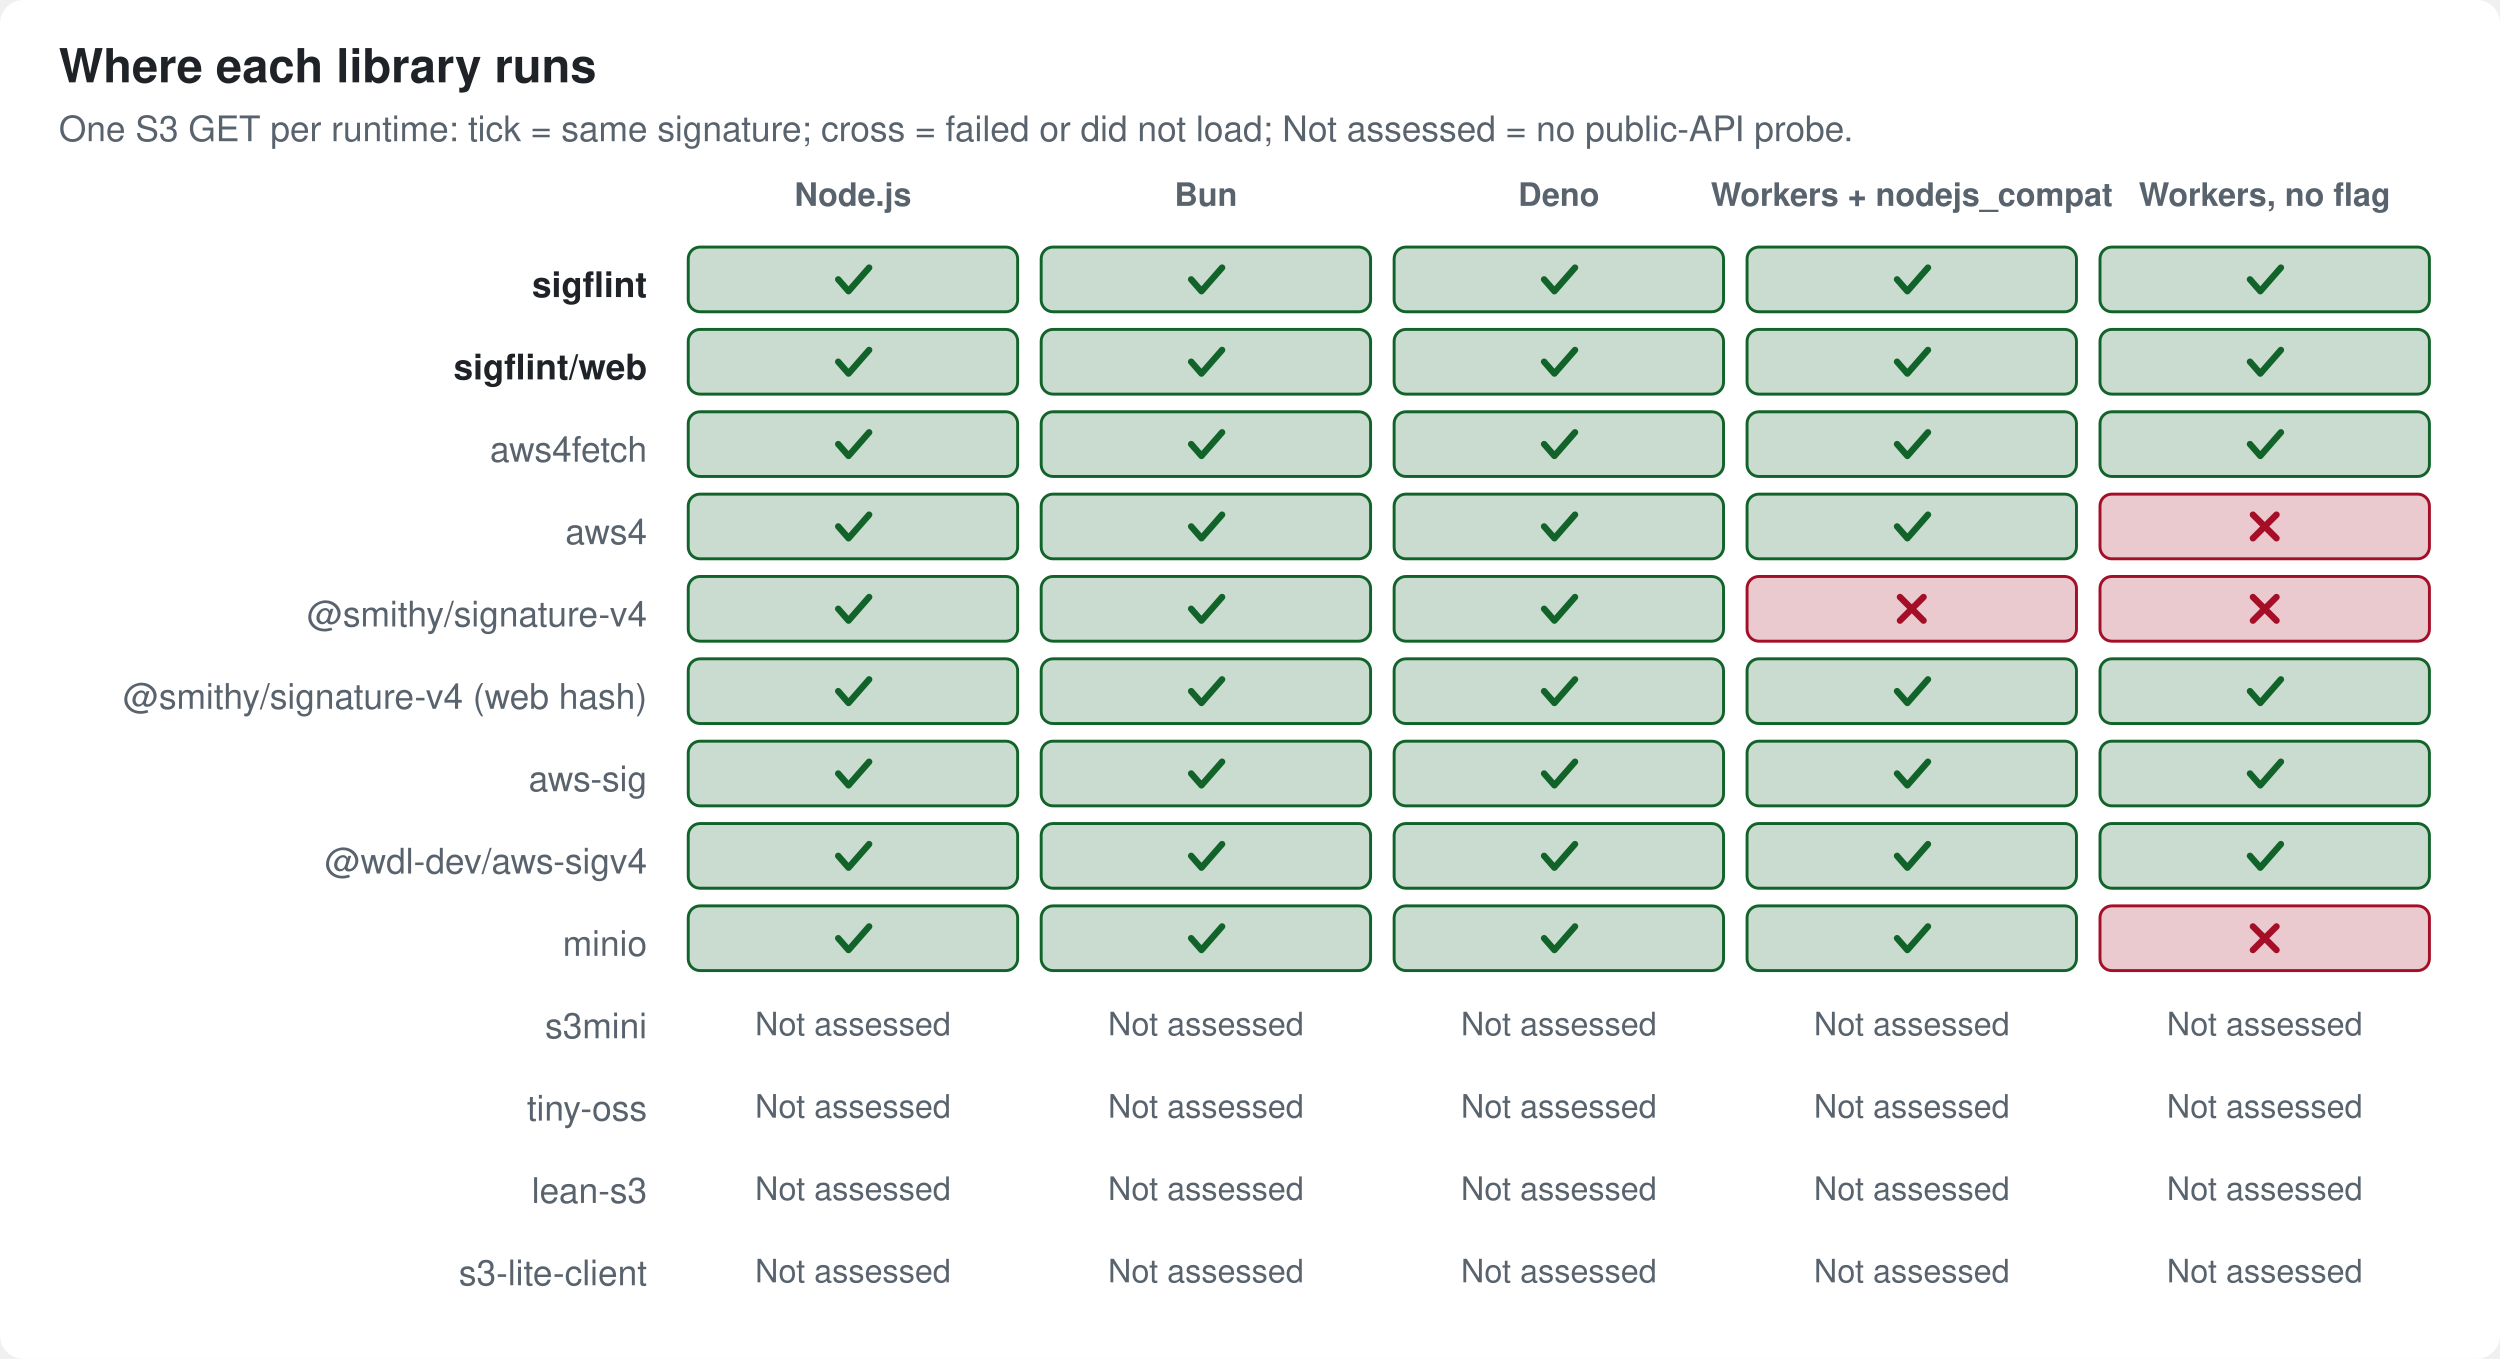
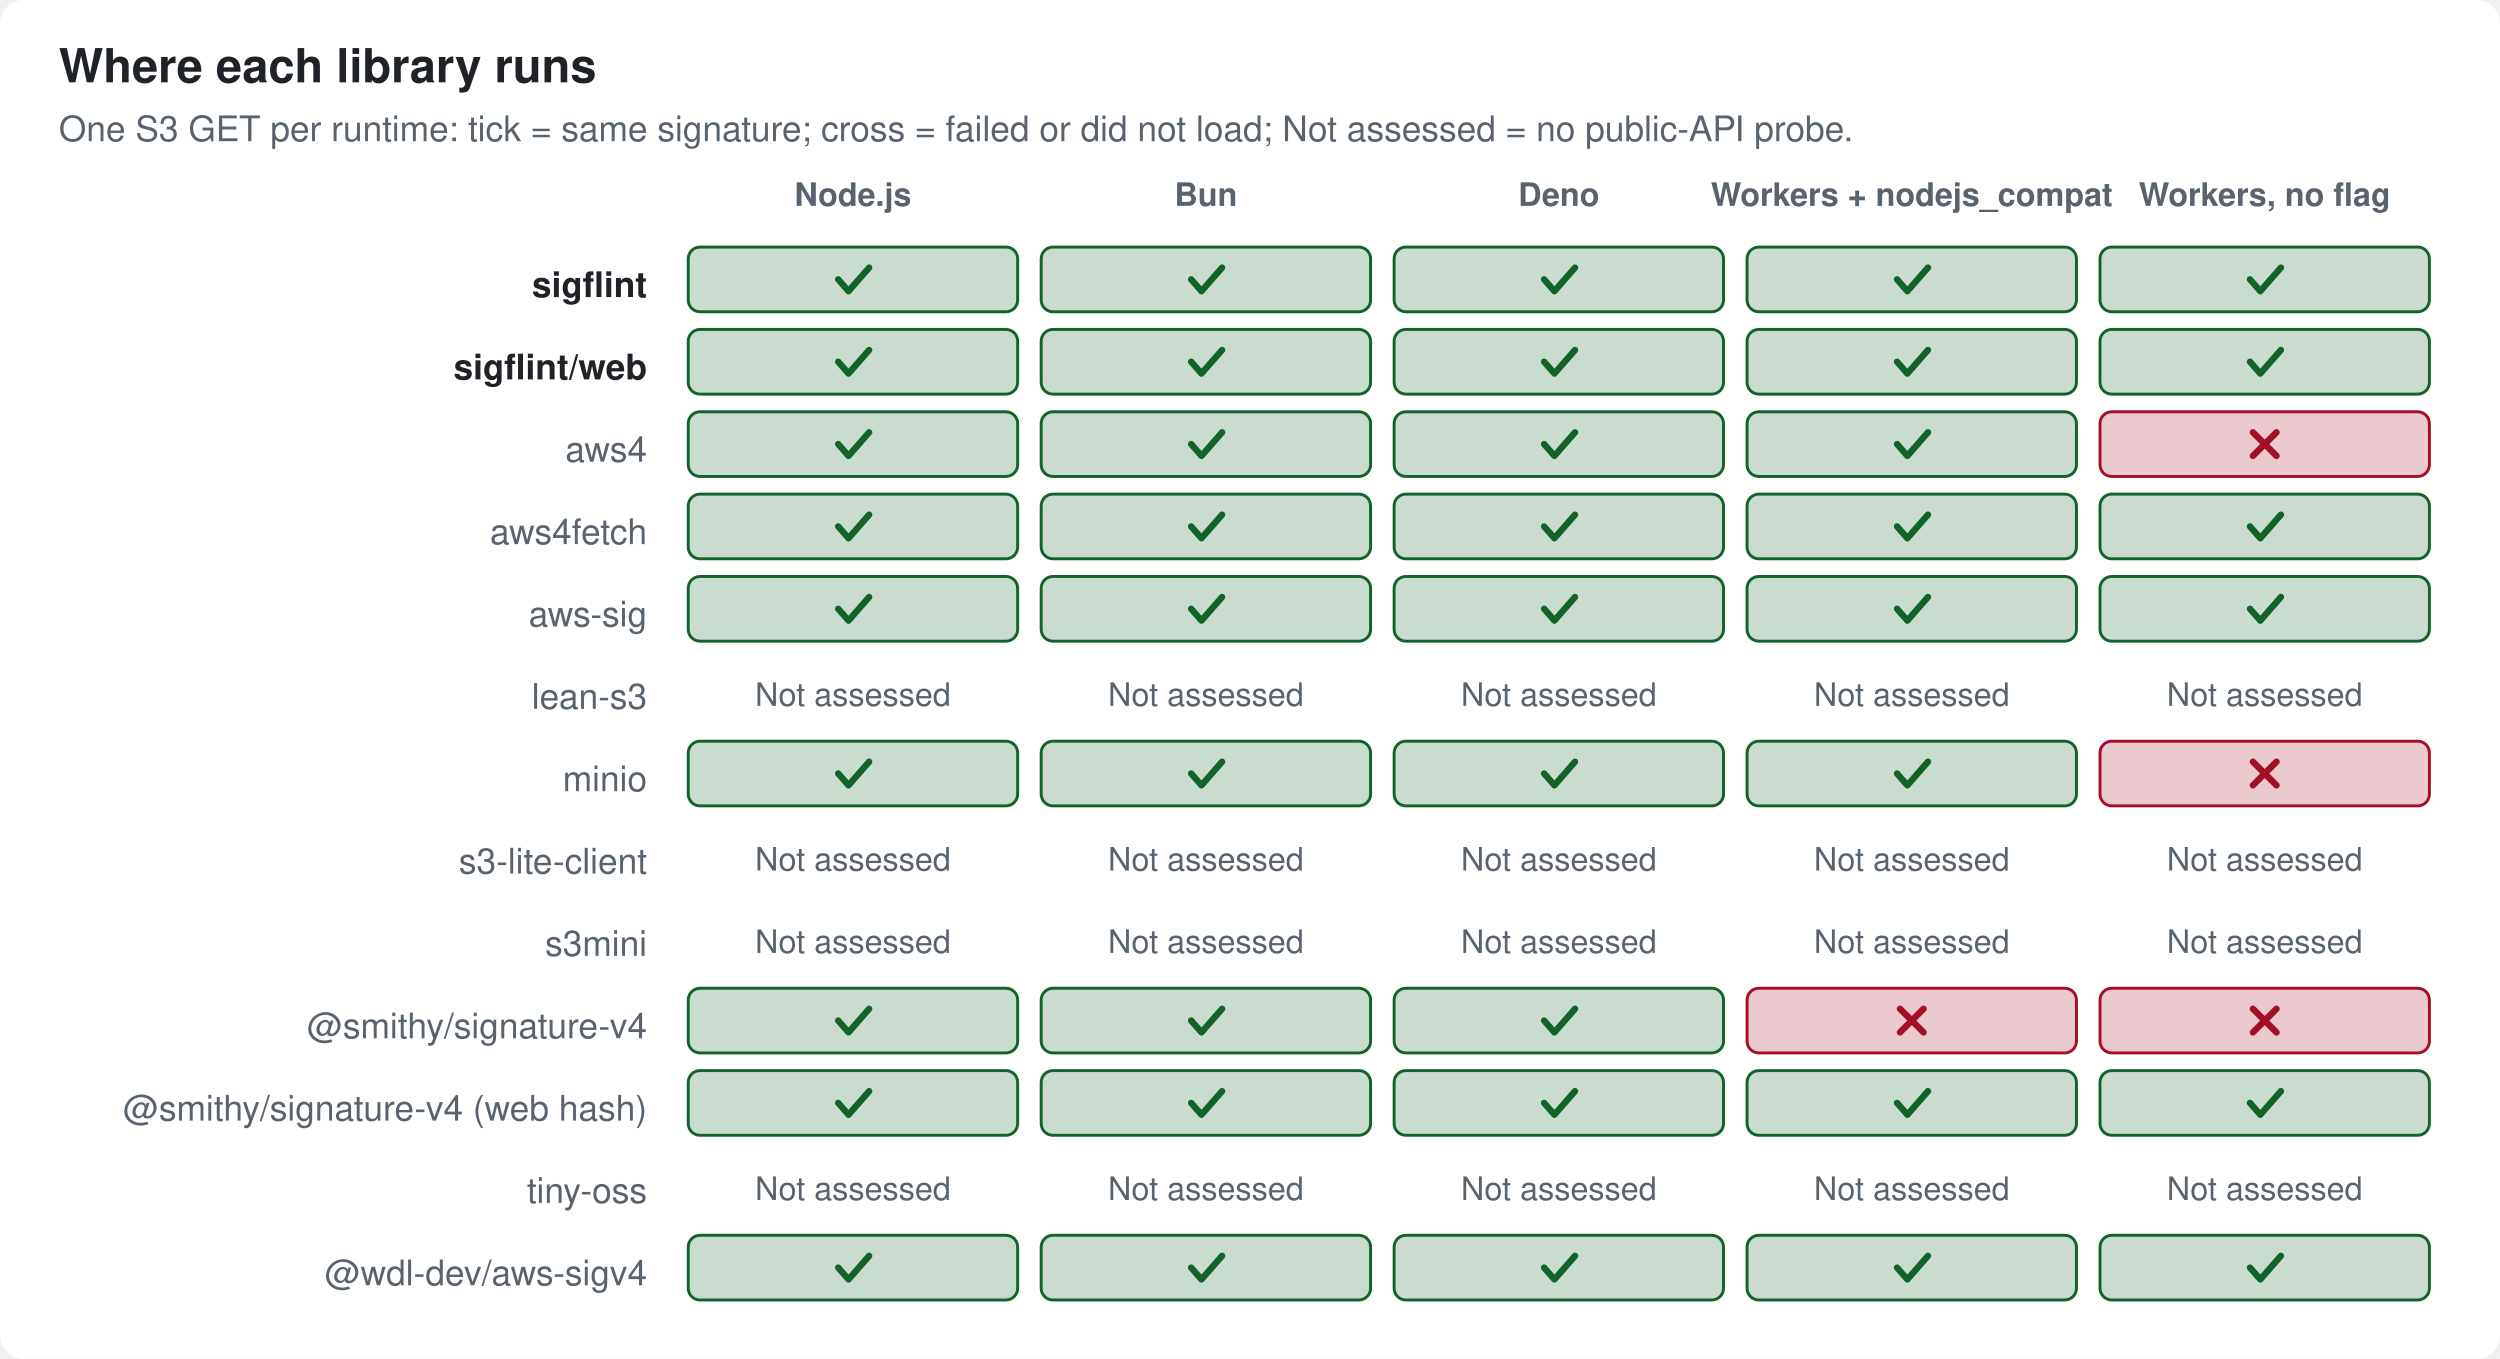
<svg xmlns="http://www.w3.org/2000/svg" width="850" height="462" viewBox="0 0 850 462" role="img" aria-labelledby="t d" font-family="-apple-system,BlinkMacSystemFont,'Segoe UI',Helvetica,Arial,sans-serif">
  <rect width="850" height="462" rx="8" fill="#ffffff" />
  <text x="20" y="28" font-size="16" fill="#1f2328" text-anchor="start" font-weight="600">Where each library runs</text>
  <text x="20" y="48" font-size="12" fill="#59636e" text-anchor="start" font-weight="400">One S3 GET per runtime: tick = same signature; cross = failed or did not load; Not assessed = no public-API probe.</text>
  <text x="290" y="70" font-size="11" fill="#59636e" text-anchor="middle" font-weight="600">Node.js</text>
  <text x="410" y="70" font-size="11" fill="#59636e" text-anchor="middle" font-weight="600">Bun</text>
  <text x="530" y="70" font-size="11" fill="#59636e" text-anchor="middle" font-weight="600">Deno</text>
  <text x="650" y="70" font-size="11" fill="#59636e" text-anchor="middle" font-weight="600">Workers + nodejs_compat</text>
  <text x="770" y="70" font-size="11" fill="#59636e" text-anchor="middle" font-weight="600">Workers, no flag</text>
  <text x="220" y="101" font-size="12" fill="#1f2328" text-anchor="end" font-weight="700">sigflint</text>
  <rect x="234" y="84" width="112" height="22" rx="4" fill="#116329" fill-opacity="0.22" stroke="#116329" />
  <path d="M285 95L288.5 99L295.5 91" fill="none" stroke="#116329" stroke-width="2.2" stroke-linecap="round" stroke-linejoin="round" />
  <rect x="354" y="84" width="112" height="22" rx="4" fill="#116329" fill-opacity="0.22" stroke="#116329" />
  <path d="M405 95L408.5 99L415.5 91" fill="none" stroke="#116329" stroke-width="2.2" stroke-linecap="round" stroke-linejoin="round" />
  <rect x="474" y="84" width="112" height="22" rx="4" fill="#116329" fill-opacity="0.22" stroke="#116329" />
  <path d="M525 95L528.5 99L535.5 91" fill="none" stroke="#116329" stroke-width="2.2" stroke-linecap="round" stroke-linejoin="round" />
  <rect x="594" y="84" width="112" height="22" rx="4" fill="#116329" fill-opacity="0.22" stroke="#116329" />
  <path d="M645 95L648.5 99L655.5 91" fill="none" stroke="#116329" stroke-width="2.2" stroke-linecap="round" stroke-linejoin="round" />
  <rect x="714" y="84" width="112" height="22" rx="4" fill="#116329" fill-opacity="0.22" stroke="#116329" />
  <path d="M765 95L768.5 99L775.5 91" fill="none" stroke="#116329" stroke-width="2.2" stroke-linecap="round" stroke-linejoin="round" />
  <text x="220" y="129" font-size="12" fill="#1f2328" text-anchor="end" font-weight="700">sigflint/web</text>
  <rect x="234" y="112" width="112" height="22" rx="4" fill="#116329" fill-opacity="0.22" stroke="#116329" />
  <path d="M285 123L288.5 127L295.5 119" fill="none" stroke="#116329" stroke-width="2.2" stroke-linecap="round" stroke-linejoin="round" />
  <rect x="354" y="112" width="112" height="22" rx="4" fill="#116329" fill-opacity="0.22" stroke="#116329" />
  <path d="M405 123L408.5 127L415.5 119" fill="none" stroke="#116329" stroke-width="2.2" stroke-linecap="round" stroke-linejoin="round" />
  <rect x="474" y="112" width="112" height="22" rx="4" fill="#116329" fill-opacity="0.22" stroke="#116329" />
  <path d="M525 123L528.5 127L535.5 119" fill="none" stroke="#116329" stroke-width="2.2" stroke-linecap="round" stroke-linejoin="round" />
  <rect x="594" y="112" width="112" height="22" rx="4" fill="#116329" fill-opacity="0.22" stroke="#116329" />
  <path d="M645 123L648.5 127L655.5 119" fill="none" stroke="#116329" stroke-width="2.2" stroke-linecap="round" stroke-linejoin="round" />
  <rect x="714" y="112" width="112" height="22" rx="4" fill="#116329" fill-opacity="0.22" stroke="#116329" />
  <path d="M765 123L768.5 127L775.5 119" fill="none" stroke="#116329" stroke-width="2.2" stroke-linecap="round" stroke-linejoin="round" />
-   <text x="220" y="157" font-size="12" fill="#59636e" text-anchor="end" font-weight="400">aws4fetch</text>
+   <text x="220" y="157" font-size="12" fill="#59636e" text-anchor="end" font-weight="400">aws4</text>
  <rect x="234" y="140" width="112" height="22" rx="4" fill="#116329" fill-opacity="0.22" stroke="#116329" />
  <path d="M285 151L288.5 155L295.5 147" fill="none" stroke="#116329" stroke-width="2.2" stroke-linecap="round" stroke-linejoin="round" />
  <rect x="354" y="140" width="112" height="22" rx="4" fill="#116329" fill-opacity="0.22" stroke="#116329" />
  <path d="M405 151L408.5 155L415.5 147" fill="none" stroke="#116329" stroke-width="2.2" stroke-linecap="round" stroke-linejoin="round" />
  <rect x="474" y="140" width="112" height="22" rx="4" fill="#116329" fill-opacity="0.22" stroke="#116329" />
  <path d="M525 151L528.5 155L535.5 147" fill="none" stroke="#116329" stroke-width="2.2" stroke-linecap="round" stroke-linejoin="round" />
  <rect x="594" y="140" width="112" height="22" rx="4" fill="#116329" fill-opacity="0.22" stroke="#116329" />
  <path d="M645 151L648.5 155L655.5 147" fill="none" stroke="#116329" stroke-width="2.2" stroke-linecap="round" stroke-linejoin="round" />
-   <rect x="714" y="140" width="112" height="22" rx="4" fill="#116329" fill-opacity="0.22" stroke="#116329" />
-   <path d="M765 151L768.5 155L775.5 147" fill="none" stroke="#116329" stroke-width="2.2" stroke-linecap="round" stroke-linejoin="round" />
-   <text x="220" y="185" font-size="12" fill="#59636e" text-anchor="end" font-weight="400">aws4</text>
+   <rect x="714" y="140" width="112" height="22" rx="4" fill="#a40e26" fill-opacity="0.22" stroke="#a40e26" />
+   <path d="M766 147L774 155M774 147L766 155" fill="none" stroke="#a40e26" stroke-width="2.2" stroke-linecap="round" stroke-linejoin="round" />
+   <text x="220" y="185" font-size="12" fill="#59636e" text-anchor="end" font-weight="400">aws4fetch</text>
  <rect x="234" y="168" width="112" height="22" rx="4" fill="#116329" fill-opacity="0.22" stroke="#116329" />
  <path d="M285 179L288.5 183L295.5 175" fill="none" stroke="#116329" stroke-width="2.2" stroke-linecap="round" stroke-linejoin="round" />
  <rect x="354" y="168" width="112" height="22" rx="4" fill="#116329" fill-opacity="0.22" stroke="#116329" />
  <path d="M405 179L408.5 183L415.5 175" fill="none" stroke="#116329" stroke-width="2.2" stroke-linecap="round" stroke-linejoin="round" />
  <rect x="474" y="168" width="112" height="22" rx="4" fill="#116329" fill-opacity="0.22" stroke="#116329" />
  <path d="M525 179L528.5 183L535.5 175" fill="none" stroke="#116329" stroke-width="2.2" stroke-linecap="round" stroke-linejoin="round" />
  <rect x="594" y="168" width="112" height="22" rx="4" fill="#116329" fill-opacity="0.22" stroke="#116329" />
  <path d="M645 179L648.5 183L655.5 175" fill="none" stroke="#116329" stroke-width="2.2" stroke-linecap="round" stroke-linejoin="round" />
-   <rect x="714" y="168" width="112" height="22" rx="4" fill="#a40e26" fill-opacity="0.22" stroke="#a40e26" />
-   <path d="M766 175L774 183M774 175L766 183" fill="none" stroke="#a40e26" stroke-width="2.2" stroke-linecap="round" stroke-linejoin="round" />
-   <text x="220" y="213" font-size="12" fill="#59636e" text-anchor="end" font-weight="400">@smithy/signature-v4</text>
+   <rect x="714" y="168" width="112" height="22" rx="4" fill="#116329" fill-opacity="0.22" stroke="#116329" />
+   <path d="M765 179L768.5 183L775.5 175" fill="none" stroke="#116329" stroke-width="2.2" stroke-linecap="round" stroke-linejoin="round" />
+   <text x="220" y="213" font-size="12" fill="#59636e" text-anchor="end" font-weight="400">aws-sig</text>
  <rect x="234" y="196" width="112" height="22" rx="4" fill="#116329" fill-opacity="0.22" stroke="#116329" />
  <path d="M285 207L288.5 211L295.5 203" fill="none" stroke="#116329" stroke-width="2.2" stroke-linecap="round" stroke-linejoin="round" />
  <rect x="354" y="196" width="112" height="22" rx="4" fill="#116329" fill-opacity="0.22" stroke="#116329" />
  <path d="M405 207L408.5 211L415.5 203" fill="none" stroke="#116329" stroke-width="2.2" stroke-linecap="round" stroke-linejoin="round" />
  <rect x="474" y="196" width="112" height="22" rx="4" fill="#116329" fill-opacity="0.22" stroke="#116329" />
  <path d="M525 207L528.5 211L535.5 203" fill="none" stroke="#116329" stroke-width="2.2" stroke-linecap="round" stroke-linejoin="round" />
-   <rect x="594" y="196" width="112" height="22" rx="4" fill="#a40e26" fill-opacity="0.22" stroke="#a40e26" />
-   <path d="M646 203L654 211M654 203L646 211" fill="none" stroke="#a40e26" stroke-width="2.2" stroke-linecap="round" stroke-linejoin="round" />
-   <rect x="714" y="196" width="112" height="22" rx="4" fill="#a40e26" fill-opacity="0.22" stroke="#a40e26" />
-   <path d="M766 203L774 211M774 203L766 211" fill="none" stroke="#a40e26" stroke-width="2.2" stroke-linecap="round" stroke-linejoin="round" />
-   <text x="220" y="241" font-size="12" fill="#59636e" text-anchor="end" font-weight="400">@smithy/signature-v4 (web hash)</text>
-   <rect x="234" y="224" width="112" height="22" rx="4" fill="#116329" fill-opacity="0.22" stroke="#116329" />
-   <path d="M285 235L288.5 239L295.5 231" fill="none" stroke="#116329" stroke-width="2.2" stroke-linecap="round" stroke-linejoin="round" />
-   <rect x="354" y="224" width="112" height="22" rx="4" fill="#116329" fill-opacity="0.22" stroke="#116329" />
-   <path d="M405 235L408.5 239L415.5 231" fill="none" stroke="#116329" stroke-width="2.2" stroke-linecap="round" stroke-linejoin="round" />
-   <rect x="474" y="224" width="112" height="22" rx="4" fill="#116329" fill-opacity="0.22" stroke="#116329" />
-   <path d="M525 235L528.5 239L535.5 231" fill="none" stroke="#116329" stroke-width="2.2" stroke-linecap="round" stroke-linejoin="round" />
-   <rect x="594" y="224" width="112" height="22" rx="4" fill="#116329" fill-opacity="0.22" stroke="#116329" />
-   <path d="M645 235L648.5 239L655.5 231" fill="none" stroke="#116329" stroke-width="2.2" stroke-linecap="round" stroke-linejoin="round" />
-   <rect x="714" y="224" width="112" height="22" rx="4" fill="#116329" fill-opacity="0.22" stroke="#116329" />
-   <path d="M765 235L768.5 239L775.5 231" fill="none" stroke="#116329" stroke-width="2.2" stroke-linecap="round" stroke-linejoin="round" />
-   <text x="220" y="269" font-size="12" fill="#59636e" text-anchor="end" font-weight="400">aws-sig</text>
+   <rect x="594" y="196" width="112" height="22" rx="4" fill="#116329" fill-opacity="0.22" stroke="#116329" />
+   <path d="M645 207L648.5 211L655.5 203" fill="none" stroke="#116329" stroke-width="2.2" stroke-linecap="round" stroke-linejoin="round" />
+   <rect x="714" y="196" width="112" height="22" rx="4" fill="#116329" fill-opacity="0.22" stroke="#116329" />
+   <path d="M765 207L768.5 211L775.5 203" fill="none" stroke="#116329" stroke-width="2.2" stroke-linecap="round" stroke-linejoin="round" />
+   <text x="220" y="241" font-size="12" fill="#59636e" text-anchor="end" font-weight="400">lean-s3</text>
+   <text x="290" y="240" font-size="11" fill="#59636e" text-anchor="middle" font-weight="400">Not assessed</text>
+   <text x="410" y="240" font-size="11" fill="#59636e" text-anchor="middle" font-weight="400">Not assessed</text>
+   <text x="530" y="240" font-size="11" fill="#59636e" text-anchor="middle" font-weight="400">Not assessed</text>
+   <text x="650" y="240" font-size="11" fill="#59636e" text-anchor="middle" font-weight="400">Not assessed</text>
+   <text x="770" y="240" font-size="11" fill="#59636e" text-anchor="middle" font-weight="400">Not assessed</text>
+   <text x="220" y="269" font-size="12" fill="#59636e" text-anchor="end" font-weight="400">minio</text>
  <rect x="234" y="252" width="112" height="22" rx="4" fill="#116329" fill-opacity="0.22" stroke="#116329" />
  <path d="M285 263L288.5 267L295.5 259" fill="none" stroke="#116329" stroke-width="2.2" stroke-linecap="round" stroke-linejoin="round" />
  <rect x="354" y="252" width="112" height="22" rx="4" fill="#116329" fill-opacity="0.22" stroke="#116329" />
  <path d="M405 263L408.5 267L415.5 259" fill="none" stroke="#116329" stroke-width="2.2" stroke-linecap="round" stroke-linejoin="round" />
  <rect x="474" y="252" width="112" height="22" rx="4" fill="#116329" fill-opacity="0.22" stroke="#116329" />
  <path d="M525 263L528.5 267L535.5 259" fill="none" stroke="#116329" stroke-width="2.2" stroke-linecap="round" stroke-linejoin="round" />
  <rect x="594" y="252" width="112" height="22" rx="4" fill="#116329" fill-opacity="0.22" stroke="#116329" />
  <path d="M645 263L648.5 267L655.5 259" fill="none" stroke="#116329" stroke-width="2.2" stroke-linecap="round" stroke-linejoin="round" />
-   <rect x="714" y="252" width="112" height="22" rx="4" fill="#116329" fill-opacity="0.22" stroke="#116329" />
-   <path d="M765 263L768.5 267L775.5 259" fill="none" stroke="#116329" stroke-width="2.2" stroke-linecap="round" stroke-linejoin="round" />
-   <text x="220" y="297" font-size="12" fill="#59636e" text-anchor="end" font-weight="400">@wdl-dev/aws-sigv4</text>
-   <rect x="234" y="280" width="112" height="22" rx="4" fill="#116329" fill-opacity="0.22" stroke="#116329" />
-   <path d="M285 291L288.5 295L295.5 287" fill="none" stroke="#116329" stroke-width="2.2" stroke-linecap="round" stroke-linejoin="round" />
-   <rect x="354" y="280" width="112" height="22" rx="4" fill="#116329" fill-opacity="0.22" stroke="#116329" />
-   <path d="M405 291L408.5 295L415.5 287" fill="none" stroke="#116329" stroke-width="2.2" stroke-linecap="round" stroke-linejoin="round" />
-   <rect x="474" y="280" width="112" height="22" rx="4" fill="#116329" fill-opacity="0.22" stroke="#116329" />
-   <path d="M525 291L528.5 295L535.5 287" fill="none" stroke="#116329" stroke-width="2.2" stroke-linecap="round" stroke-linejoin="round" />
-   <rect x="594" y="280" width="112" height="22" rx="4" fill="#116329" fill-opacity="0.22" stroke="#116329" />
-   <path d="M645 291L648.5 295L655.5 287" fill="none" stroke="#116329" stroke-width="2.2" stroke-linecap="round" stroke-linejoin="round" />
-   <rect x="714" y="280" width="112" height="22" rx="4" fill="#116329" fill-opacity="0.22" stroke="#116329" />
-   <path d="M765 291L768.5 295L775.5 287" fill="none" stroke="#116329" stroke-width="2.2" stroke-linecap="round" stroke-linejoin="round" />
-   <text x="220" y="325" font-size="12" fill="#59636e" text-anchor="end" font-weight="400">minio</text>
-   <rect x="234" y="308" width="112" height="22" rx="4" fill="#116329" fill-opacity="0.22" stroke="#116329" />
-   <path d="M285 319L288.5 323L295.5 315" fill="none" stroke="#116329" stroke-width="2.2" stroke-linecap="round" stroke-linejoin="round" />
-   <rect x="354" y="308" width="112" height="22" rx="4" fill="#116329" fill-opacity="0.22" stroke="#116329" />
-   <path d="M405 319L408.5 323L415.5 315" fill="none" stroke="#116329" stroke-width="2.2" stroke-linecap="round" stroke-linejoin="round" />
-   <rect x="474" y="308" width="112" height="22" rx="4" fill="#116329" fill-opacity="0.22" stroke="#116329" />
-   <path d="M525 319L528.5 323L535.5 315" fill="none" stroke="#116329" stroke-width="2.2" stroke-linecap="round" stroke-linejoin="round" />
-   <rect x="594" y="308" width="112" height="22" rx="4" fill="#116329" fill-opacity="0.22" stroke="#116329" />
-   <path d="M645 319L648.5 323L655.5 315" fill="none" stroke="#116329" stroke-width="2.2" stroke-linecap="round" stroke-linejoin="round" />
-   <rect x="714" y="308" width="112" height="22" rx="4" fill="#a40e26" fill-opacity="0.22" stroke="#a40e26" />
-   <path d="M766 315L774 323M774 315L766 323" fill="none" stroke="#a40e26" stroke-width="2.2" stroke-linecap="round" stroke-linejoin="round" />
-   <text x="220" y="353" font-size="12" fill="#59636e" text-anchor="end" font-weight="400">s3mini</text>
-   <text x="290" y="352" font-size="11" fill="#59636e" text-anchor="middle" font-weight="400">Not assessed</text>
-   <text x="410" y="352" font-size="11" fill="#59636e" text-anchor="middle" font-weight="400">Not assessed</text>
-   <text x="530" y="352" font-size="11" fill="#59636e" text-anchor="middle" font-weight="400">Not assessed</text>
-   <text x="650" y="352" font-size="11" fill="#59636e" text-anchor="middle" font-weight="400">Not assessed</text>
-   <text x="770" y="352" font-size="11" fill="#59636e" text-anchor="middle" font-weight="400">Not assessed</text>
-   <text x="220" y="381" font-size="12" fill="#59636e" text-anchor="end" font-weight="400">tiny-oss</text>
-   <text x="290" y="380" font-size="11" fill="#59636e" text-anchor="middle" font-weight="400">Not assessed</text>
-   <text x="410" y="380" font-size="11" fill="#59636e" text-anchor="middle" font-weight="400">Not assessed</text>
-   <text x="530" y="380" font-size="11" fill="#59636e" text-anchor="middle" font-weight="400">Not assessed</text>
-   <text x="650" y="380" font-size="11" fill="#59636e" text-anchor="middle" font-weight="400">Not assessed</text>
-   <text x="770" y="380" font-size="11" fill="#59636e" text-anchor="middle" font-weight="400">Not assessed</text>
-   <text x="220" y="409" font-size="12" fill="#59636e" text-anchor="end" font-weight="400">lean-s3</text>
+   <rect x="714" y="252" width="112" height="22" rx="4" fill="#a40e26" fill-opacity="0.22" stroke="#a40e26" />
+   <path d="M766 259L774 267M774 259L766 267" fill="none" stroke="#a40e26" stroke-width="2.2" stroke-linecap="round" stroke-linejoin="round" />
+   <text x="220" y="297" font-size="12" fill="#59636e" text-anchor="end" font-weight="400">s3-lite-client</text>
+   <text x="290" y="296" font-size="11" fill="#59636e" text-anchor="middle" font-weight="400">Not assessed</text>
+   <text x="410" y="296" font-size="11" fill="#59636e" text-anchor="middle" font-weight="400">Not assessed</text>
+   <text x="530" y="296" font-size="11" fill="#59636e" text-anchor="middle" font-weight="400">Not assessed</text>
+   <text x="650" y="296" font-size="11" fill="#59636e" text-anchor="middle" font-weight="400">Not assessed</text>
+   <text x="770" y="296" font-size="11" fill="#59636e" text-anchor="middle" font-weight="400">Not assessed</text>
+   <text x="220" y="325" font-size="12" fill="#59636e" text-anchor="end" font-weight="400">s3mini</text>
+   <text x="290" y="324" font-size="11" fill="#59636e" text-anchor="middle" font-weight="400">Not assessed</text>
+   <text x="410" y="324" font-size="11" fill="#59636e" text-anchor="middle" font-weight="400">Not assessed</text>
+   <text x="530" y="324" font-size="11" fill="#59636e" text-anchor="middle" font-weight="400">Not assessed</text>
+   <text x="650" y="324" font-size="11" fill="#59636e" text-anchor="middle" font-weight="400">Not assessed</text>
+   <text x="770" y="324" font-size="11" fill="#59636e" text-anchor="middle" font-weight="400">Not assessed</text>
+   <text x="220" y="353" font-size="12" fill="#59636e" text-anchor="end" font-weight="400">@smithy/signature-v4</text>
+   <rect x="234" y="336" width="112" height="22" rx="4" fill="#116329" fill-opacity="0.22" stroke="#116329" />
+   <path d="M285 347L288.5 351L295.5 343" fill="none" stroke="#116329" stroke-width="2.2" stroke-linecap="round" stroke-linejoin="round" />
+   <rect x="354" y="336" width="112" height="22" rx="4" fill="#116329" fill-opacity="0.22" stroke="#116329" />
+   <path d="M405 347L408.5 351L415.5 343" fill="none" stroke="#116329" stroke-width="2.2" stroke-linecap="round" stroke-linejoin="round" />
+   <rect x="474" y="336" width="112" height="22" rx="4" fill="#116329" fill-opacity="0.22" stroke="#116329" />
+   <path d="M525 347L528.5 351L535.5 343" fill="none" stroke="#116329" stroke-width="2.2" stroke-linecap="round" stroke-linejoin="round" />
+   <rect x="594" y="336" width="112" height="22" rx="4" fill="#a40e26" fill-opacity="0.22" stroke="#a40e26" />
+   <path d="M646 343L654 351M654 343L646 351" fill="none" stroke="#a40e26" stroke-width="2.2" stroke-linecap="round" stroke-linejoin="round" />
+   <rect x="714" y="336" width="112" height="22" rx="4" fill="#a40e26" fill-opacity="0.22" stroke="#a40e26" />
+   <path d="M766 343L774 351M774 343L766 351" fill="none" stroke="#a40e26" stroke-width="2.2" stroke-linecap="round" stroke-linejoin="round" />
+   <text x="220" y="381" font-size="12" fill="#59636e" text-anchor="end" font-weight="400">@smithy/signature-v4 (web hash)</text>
+   <rect x="234" y="364" width="112" height="22" rx="4" fill="#116329" fill-opacity="0.22" stroke="#116329" />
+   <path d="M285 375L288.5 379L295.5 371" fill="none" stroke="#116329" stroke-width="2.2" stroke-linecap="round" stroke-linejoin="round" />
+   <rect x="354" y="364" width="112" height="22" rx="4" fill="#116329" fill-opacity="0.22" stroke="#116329" />
+   <path d="M405 375L408.5 379L415.5 371" fill="none" stroke="#116329" stroke-width="2.2" stroke-linecap="round" stroke-linejoin="round" />
+   <rect x="474" y="364" width="112" height="22" rx="4" fill="#116329" fill-opacity="0.22" stroke="#116329" />
+   <path d="M525 375L528.5 379L535.5 371" fill="none" stroke="#116329" stroke-width="2.2" stroke-linecap="round" stroke-linejoin="round" />
+   <rect x="594" y="364" width="112" height="22" rx="4" fill="#116329" fill-opacity="0.22" stroke="#116329" />
+   <path d="M645 375L648.5 379L655.5 371" fill="none" stroke="#116329" stroke-width="2.2" stroke-linecap="round" stroke-linejoin="round" />
+   <rect x="714" y="364" width="112" height="22" rx="4" fill="#116329" fill-opacity="0.22" stroke="#116329" />
+   <path d="M765 375L768.5 379L775.5 371" fill="none" stroke="#116329" stroke-width="2.2" stroke-linecap="round" stroke-linejoin="round" />
+   <text x="220" y="409" font-size="12" fill="#59636e" text-anchor="end" font-weight="400">tiny-oss</text>
  <text x="290" y="408" font-size="11" fill="#59636e" text-anchor="middle" font-weight="400">Not assessed</text>
  <text x="410" y="408" font-size="11" fill="#59636e" text-anchor="middle" font-weight="400">Not assessed</text>
  <text x="530" y="408" font-size="11" fill="#59636e" text-anchor="middle" font-weight="400">Not assessed</text>
  <text x="650" y="408" font-size="11" fill="#59636e" text-anchor="middle" font-weight="400">Not assessed</text>
  <text x="770" y="408" font-size="11" fill="#59636e" text-anchor="middle" font-weight="400">Not assessed</text>
-   <text x="220" y="437" font-size="12" fill="#59636e" text-anchor="end" font-weight="400">s3-lite-client</text>
-   <text x="290" y="436" font-size="11" fill="#59636e" text-anchor="middle" font-weight="400">Not assessed</text>
-   <text x="410" y="436" font-size="11" fill="#59636e" text-anchor="middle" font-weight="400">Not assessed</text>
-   <text x="530" y="436" font-size="11" fill="#59636e" text-anchor="middle" font-weight="400">Not assessed</text>
-   <text x="650" y="436" font-size="11" fill="#59636e" text-anchor="middle" font-weight="400">Not assessed</text>
-   <text x="770" y="436" font-size="11" fill="#59636e" text-anchor="middle" font-weight="400">Not assessed</text>
+   <text x="220" y="437" font-size="12" fill="#59636e" text-anchor="end" font-weight="400">@wdl-dev/aws-sigv4</text>
+   <rect x="234" y="420" width="112" height="22" rx="4" fill="#116329" fill-opacity="0.22" stroke="#116329" />
+   <path d="M285 431L288.5 435L295.5 427" fill="none" stroke="#116329" stroke-width="2.2" stroke-linecap="round" stroke-linejoin="round" />
+   <rect x="354" y="420" width="112" height="22" rx="4" fill="#116329" fill-opacity="0.22" stroke="#116329" />
+   <path d="M405 431L408.5 435L415.5 427" fill="none" stroke="#116329" stroke-width="2.2" stroke-linecap="round" stroke-linejoin="round" />
+   <rect x="474" y="420" width="112" height="22" rx="4" fill="#116329" fill-opacity="0.22" stroke="#116329" />
+   <path d="M525 431L528.5 435L535.5 427" fill="none" stroke="#116329" stroke-width="2.2" stroke-linecap="round" stroke-linejoin="round" />
+   <rect x="594" y="420" width="112" height="22" rx="4" fill="#116329" fill-opacity="0.22" stroke="#116329" />
+   <path d="M645 431L648.5 435L655.5 427" fill="none" stroke="#116329" stroke-width="2.2" stroke-linecap="round" stroke-linejoin="round" />
+   <rect x="714" y="420" width="112" height="22" rx="4" fill="#116329" fill-opacity="0.22" stroke="#116329" />
+   <path d="M765 431L768.5 435L775.5 427" fill="none" stroke="#116329" stroke-width="2.2" stroke-linecap="round" stroke-linejoin="round" />
</svg>
